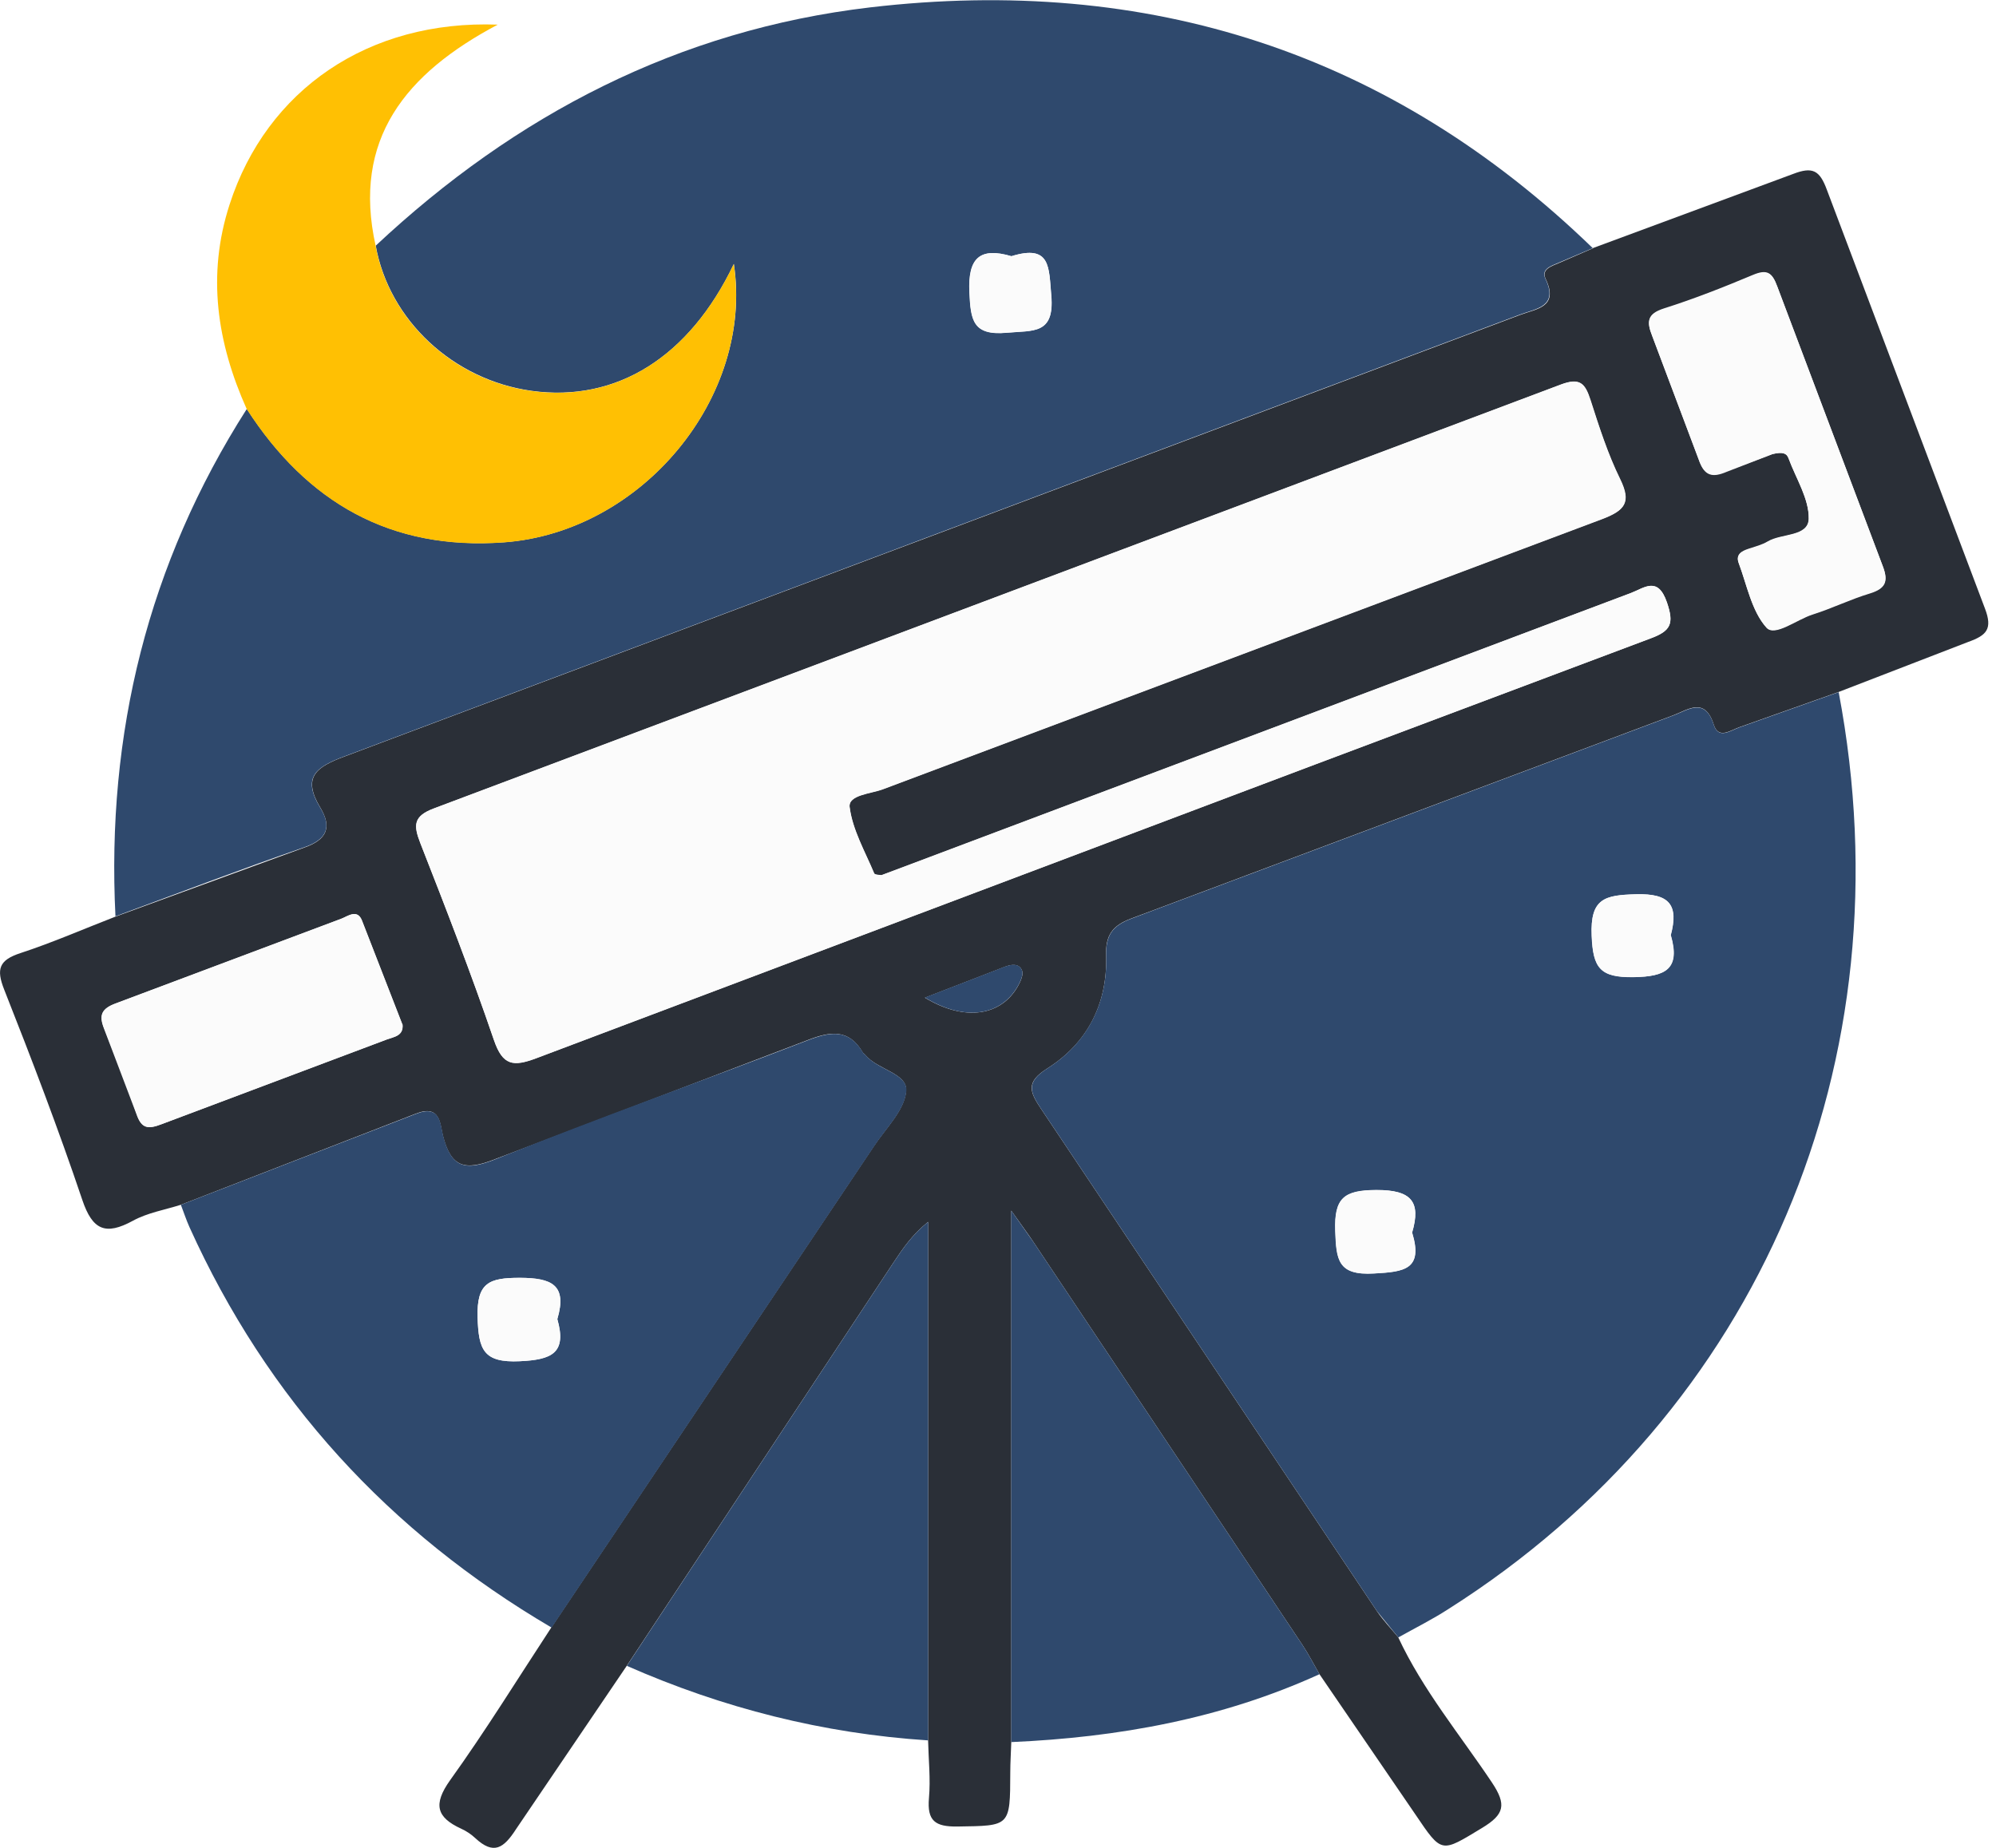
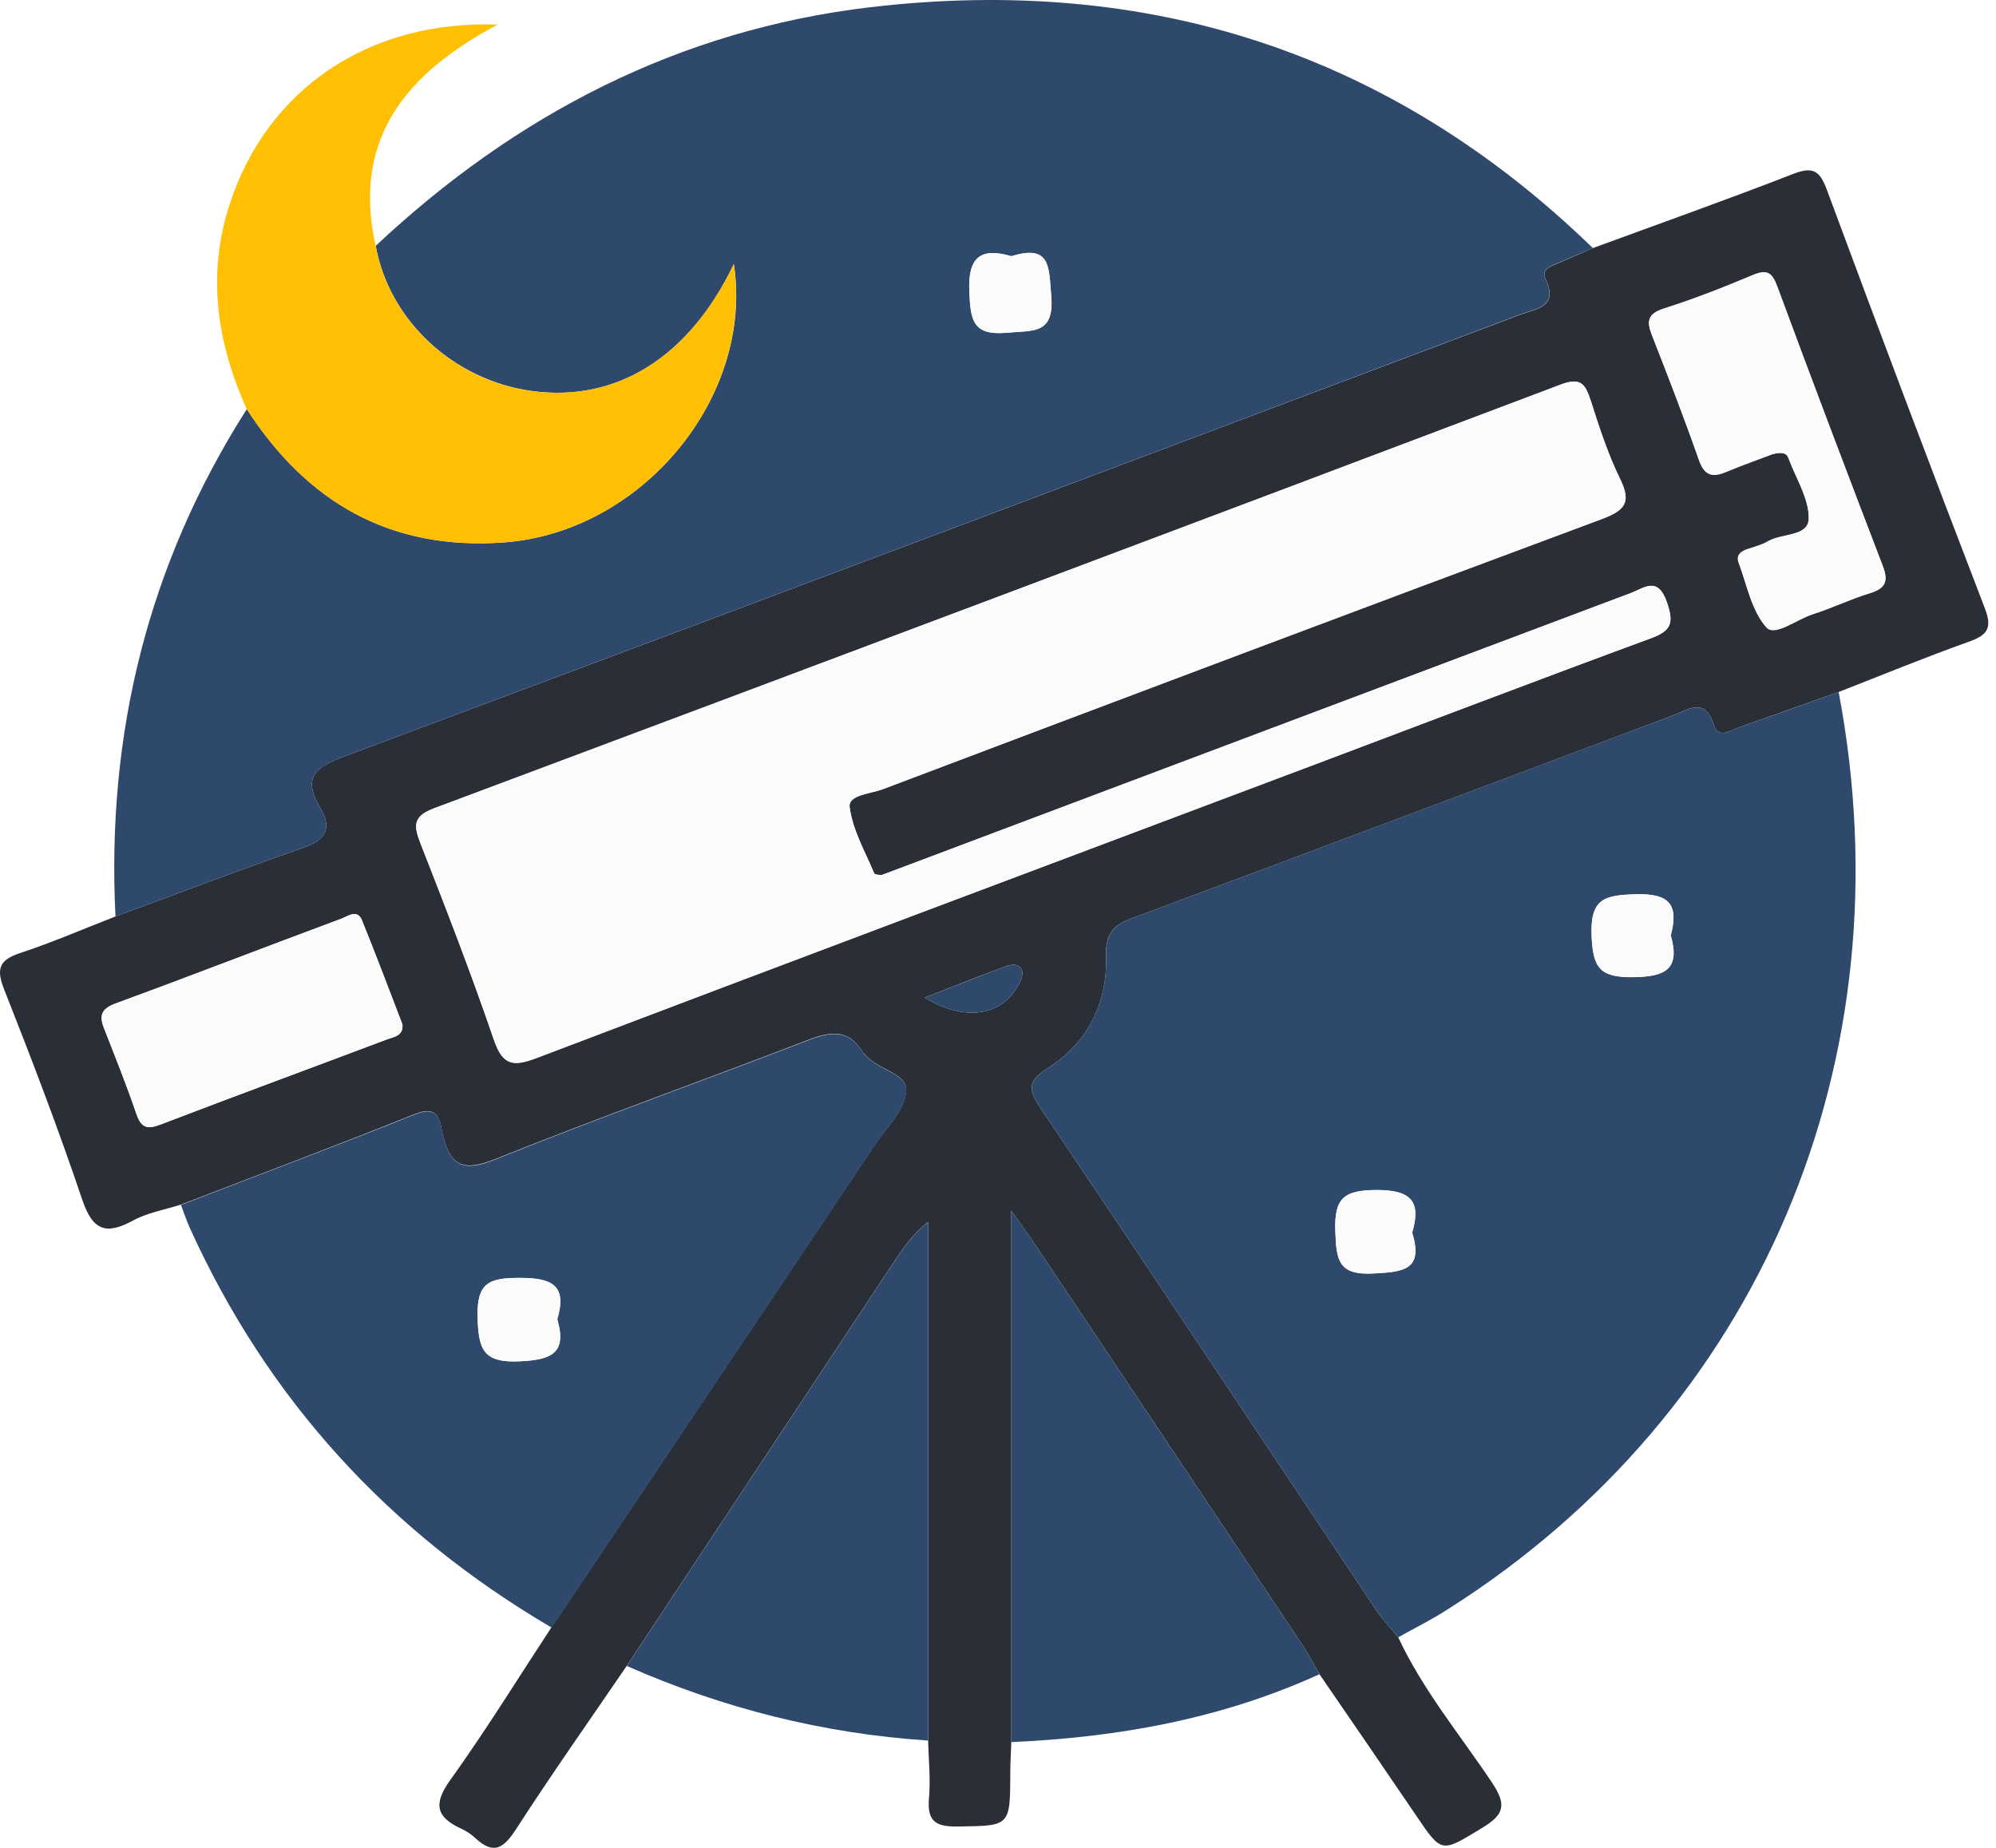
- <svg xmlns="http://www.w3.org/2000/svg" width="135" height="125" fill="none">
-   <path d="M107.736 16.782l13.543-5.016c1.322-.51 1.795-.24 2.277 1.06l10.698 28.34c.53 1.39.106 1.813-1.13 2.257l-8.768 3.386-6.714 2.383c-.608.212-1.418.84-1.737-.183-.598-1.88-1.736-1.003-2.72-.627L76.52 62.13c-1.293.482-1.756 1.138-1.707 2.527.096 3.23-1.254 5.894-3.965 7.61-1.495.945-1.215 1.582-.405 2.788l22.688 33.936c.424.627.955 1.176 1.437 1.765 1.66 3.56 4.177 6.588 6.337 9.82 1.004 1.505.85 2.16-.665 3.077-2.778 1.678-2.7 1.765-4.505-.907l-6.492-9.492c-.386-.665-.733-1.35-1.157-1.987l-18.183-27.24c-.405-.608-.84-1.186-1.505-2.132v35.952c-.02.685-.068 1.38-.068 2.064-.01 3.675-.01 3.59-3.57 3.646-1.505.02-2.064-.376-1.93-1.92.116-1.293-.03-2.605-.058-3.907V82.657c-1.07.86-1.707 1.794-2.334 2.74l-18.048 27.29-7.486 11.045c-.84 1.302-1.514 1.765-2.76.608a3.52 3.52 0 0 0-.955-.637c-1.678-.772-1.9-1.65-.752-3.27 2.412-3.357 4.592-6.897 6.858-10.35l21.82-32.566c.8-1.206 2.064-2.42 2.17-3.714.106-1.206-1.95-1.437-2.76-2.44-.048-.058-.125-.096-.164-.154-.945-1.63-2.2-1.447-3.733-.85l-21.096 8.035c-2.093.84-3.03.588-3.58-1.582-.193-.772-.164-2.142-1.852-1.466L12.228 81.5c-1.1.347-2.257.54-3.24 1.08-1.842 1.003-2.73.646-3.424-1.418-1.61-4.775-3.415-9.502-5.277-14.21-.56-1.408-.347-2.007 1.1-2.48 2.18-.714 4.293-1.64 6.434-2.47l12.743-4.66c1.592-.55 1.88-1.408 1.1-2.71-1.244-2.064-.28-2.75 1.65-3.463l79.524-29.875c1.07-.405 2.614-.51 1.707-2.42-.318-.666.396-.868.888-1.08l2.315-1.003zM59.62 59.197c-.096-.02-.453-.01-.492-.125-.617-1.476-1.466-2.942-1.66-4.486-.106-.83 1.437-.897 2.248-1.206l48.646-18.28c1.543-.58 1.997-1.11 1.225-2.69-.84-1.707-1.428-3.54-2.006-5.354-.367-1.12-.705-1.543-2.026-1.042L29.35 54.683c-1.418.53-1.38 1.158-.916 2.354 1.727 4.408 3.434 8.817 4.968 13.293.608 1.765 1.312 1.843 2.913 1.235l52.698-19.88 22.602-8.49c1.398-.51 1.62-.994 1.128-2.45-.617-1.794-1.533-.974-2.44-.627L61.24 58.6l-1.62.608zm60.26-28.476c.675-.164.955-.077 1.08.26.502 1.36 1.4 2.74 1.37 4.1-.02 1.235-1.833.984-2.77 1.543-.386.232-.85.347-1.283.492-.472.154-.897.376-.685.955.56 1.495.878 3.24 1.872 4.36.57.646 2.045-.54 3.116-.887 1.312-.415 2.566-1.032 3.877-1.428 1.062-.318 1.274-.8.878-1.833L120.2 19.358c-.347-.945-.695-1.158-1.64-.762-1.977.83-3.974 1.62-6.02 2.267-1.138.366-1.177.887-.8 1.833l3.155 8.383c.385 1.1.926 1.215 1.88.8l3.106-1.167zM27.218 69.297l-2.74-7.05c-.318-.78-.965-.26-1.38-.106L7.84 67.87c-.974.357-1.148.8-.8 1.688.752 1.92 1.524 3.84 2.2 5.797.347 1.003.79 1.032 1.698.685l15.26-5.74c.463-.164 1.11-.23 1.032-1.003zm35.325-1.813c2.74 1.66 5.2 1.225 6.318-.8.174-.31.376-.772.26-1.042-.212-.51-.772-.395-1.187-.23l-5.392 2.084z" fill="#2a2f37" />
-   <path d="M107.736 16.782l-2.325.994c-.492.212-1.196.415-.887 1.08.906 1.9-.637 2.016-1.708 2.42L23.302 51.162c-1.93.723-2.894 1.4-1.65 3.463.8 1.302.492 2.16-1.1 2.7-4.273 1.476-8.498 3.096-12.743 4.66-.617-12.367 2.2-23.846 8.884-34.322 4.08 6.318 9.724 9.58 17.392 9.02 9.328-.685 16.9-9.82 15.55-18.83-3 6.3-7.93 9.376-13.678 8.585-5.296-.733-9.637-4.775-10.543-9.82C34.877 7.753 45.913 2.023 58.848.5c18.78-2.2 35.2 3.03 48.888 16.293zm-39.328.55c-2.132-.627-2.952.106-2.846 2.44.087 1.87.212 2.952 2.537 2.74 1.756-.164 3.23.145 3-2.508-.164-1.9-.01-3.5-2.7-2.672zm26.162 93.425l-1.437-1.766-22.688-33.936c-.8-1.196-1.08-1.843.405-2.788 2.7-1.717 4.06-4.4 3.965-7.6-.04-1.4.424-2.045 1.707-2.527l36.666-13.746c.984-.367 2.122-1.254 2.72.627.32 1.023 1.13.396 1.737.183l6.714-2.383c4.726 24.936-5.364 48.685-26.383 62.016-1.1.714-2.267 1.293-3.405 1.93zm18.434-47.48c.55-2.064-.077-2.846-2.344-2.788-2.113.058-3.116.27-3 2.807.087 2.2.58 2.836 2.817 2.797 2.22-.02 3.183-.56 2.537-2.817zm-17.5 20.103c.617-2.103-.058-2.894-2.42-2.884-2.2.01-2.855.54-2.778 2.77.068 1.958.164 3.02 2.624 2.875 2.035-.106 3.338-.25 2.576-2.76zM12.238 81.5l15.878-6.145c1.698-.675 1.66.694 1.852 1.466.55 2.17 1.485 2.43 3.58 1.582 6.974-2.807 14.074-5.325 21.097-8.035 1.543-.598 2.788-.78 3.733.85.04.067.116.096.164.154.8 1.003 2.865 1.235 2.76 2.44-.116 1.293-1.37 2.498-2.17 3.714L37.308 110.1c-11.006-6.463-19.225-15.434-24.492-27.087-.222-.492-.386-1.003-.58-1.505zm25.457 7.727c.685-2.315-.386-2.788-2.537-2.788-2.074 0-2.923.318-2.855 2.682.067 2.18.386 3.077 2.855 2.96 2.16-.106 3.193-.55 2.537-2.855z" fill="#2f496d" />
-   <path d="M25.405 16.628c.907 5.045 5.248 9.096 10.544 9.82 5.75.79 10.67-2.286 13.68-8.585 1.36 9-6.212 18.145-15.55 18.83-7.67.56-13.312-2.7-17.392-9.02-2.006-4.476-2.71-9.058-1.158-13.842 2.508-7.756 9.386-12.492 18.135-12.164-6.232 3.3-9.86 7.756-8.257 14.96z" fill="#ffc003" />
-   <path d="M68.398 117.847V81.895l1.505 2.132 18.183 27.24c.424.637.772 1.322 1.157 1.987-6.627 3.02-13.63 4.274-20.846 4.592zm-26.006-5.15l18.048-27.3c.627-.945 1.264-1.88 2.334-2.74v35.074c-7.1-.463-13.88-2.18-20.383-5.045z" fill="#2f496d" />
-   <path d="M59.62 59.198l1.62-.608 49.06-18.473c.907-.338 1.823-1.167 2.44.627.5 1.447.28 1.93-1.13 2.45l-22.6 8.5-52.698 19.88c-1.6.608-2.315.53-2.913-1.235-1.524-4.476-3.24-8.894-4.968-13.293-.463-1.196-.502-1.823.916-2.354l76.187-28.66c1.32-.502 1.67-.087 2.025 1.042.6 1.814 1.177 3.646 2.007 5.354.772 1.582.318 2.112-1.225 2.7L59.707 53.4c-.8.3-2.344.376-2.248 1.206.193 1.543 1.042 3 1.66 4.485.048.106.395.096.502.116zm60.26-28.476l-3.097 1.196c-.955.405-1.505.3-1.88-.8l-3.154-8.383c-.376-.955-.338-1.476.8-1.833 2.045-.646 4.04-1.437 6.02-2.267.945-.395 1.292-.183 1.64.762l7.138 18.917c.395 1.032.183 1.505-.878 1.833-1.312.395-2.566 1.013-3.878 1.428-1.07.338-2.546 1.524-3.115.888-1.004-1.12-1.312-2.865-1.872-4.36-.222-.58.212-.8.685-.955.434-.145.897-.26 1.283-.492.936-.57 2.75-.318 2.77-1.543.02-1.36-.87-2.73-1.37-4.1-.135-.366-.405-.453-1.1-.3zM27.218 69.297c.077.78-.57.84-1.032 1.013l-15.26 5.74c-.907.347-1.36.318-1.698-.685l-2.2-5.797c-.347-.888-.174-1.33.8-1.688l15.26-5.73c.405-.154 1.06-.675 1.38.106l2.74 7.042z" fill="#fbfbfb" />
-   <path d="M62.543 67.484l5.392-2.084c.424-.154.974-.28 1.186.232.116.27-.087.733-.26 1.042-1.13 2.035-3.58 2.47-6.318.8z" fill="#2f496d" />
-   <path d="M68.408 17.333c2.682-.84 2.527.772 2.7 2.662.23 2.653-1.254 2.344-3 2.508-2.325.212-2.45-.868-2.537-2.74-.116-2.325.714-3.058 2.846-2.43zm44.595 45.944c.637 2.257-.328 2.797-2.537 2.826-2.238.03-2.73-.608-2.817-2.797-.106-2.547.897-2.75 3-2.807 2.267-.067 2.894.714 2.344 2.778zM95.514 83.38c.762 2.508-.54 2.653-2.576 2.77-2.45.145-2.547-.916-2.624-2.875-.077-2.228.58-2.76 2.778-2.77 2.363-.01 3.04.78 2.42 2.875zm-57.82 5.856c.656 2.305-.376 2.75-2.537 2.846-2.46.116-2.788-.78-2.855-2.96-.068-2.363.78-2.682 2.855-2.682 2.15.01 3.222.482 2.537 2.797z" fill="#fbfbfb" />
+ <svg xmlns="http://www.w3.org/2000/svg" width="135" height="125" viewBox="0 0 135 125" fill="none">
+   <path d="M107.736 16.782C112.25 15.123 116.794 13.512 121.279 11.766C122.601 11.255 123.074 11.525 123.556 12.827C127.067 22.3 130.627 31.744 134.254 41.168C134.784 42.557 134.36 42.982 133.125 43.425C130.173 44.477 127.279 45.673 124.357 46.811C122.119 47.602 119.89 48.403 117.643 49.194C117.035 49.406 116.225 50.033 115.906 49.011C115.308 47.13 114.17 48.007 113.186 48.384C100.964 52.966 88.752 57.577 76.52 62.13C75.228 62.612 74.765 63.268 74.813 64.657C74.909 67.888 73.559 70.551 70.848 72.268C69.353 73.213 69.633 73.85 70.443 75.056C78.035 86.342 85.569 97.676 93.131 108.992C93.556 109.619 94.086 110.168 94.569 110.757C96.228 114.316 98.746 117.345 100.906 120.577C101.91 122.082 101.755 122.738 100.241 123.654C97.463 125.332 97.54 125.419 95.736 122.747C93.585 119.574 91.414 116.419 89.244 113.255C88.858 112.59 88.511 111.905 88.086 111.268C82.028 102.181 75.971 93.104 69.903 84.027C69.498 83.419 69.064 82.84 68.398 81.895C68.398 94.204 68.398 106.03 68.398 117.847C68.379 118.532 68.331 119.226 68.331 119.911C68.321 123.586 68.321 123.5 64.761 123.557C63.257 123.577 62.697 123.181 62.832 121.638C62.948 120.345 62.803 119.033 62.774 117.731C62.774 106.04 62.774 94.348 62.774 82.657C61.704 83.516 61.067 84.451 60.44 85.397C54.421 94.493 48.411 103.59 42.392 112.686C39.884 116.361 37.318 119.998 34.906 123.731C34.067 125.033 33.392 125.496 32.147 124.339C31.868 124.078 31.54 123.857 31.192 123.702C29.514 122.93 29.282 122.053 30.44 120.432C32.852 117.075 35.032 113.535 37.298 110.082C44.572 99.229 51.855 88.377 59.118 77.516C59.929 76.31 61.183 75.094 61.289 73.802C61.395 72.596 59.34 72.364 58.53 71.361C58.482 71.303 58.405 71.265 58.366 71.207C57.421 69.577 56.176 69.76 54.633 70.358C47.61 73.069 40.52 75.586 33.536 78.393C31.443 79.233 30.507 78.982 29.958 76.811C29.765 76.04 29.794 74.67 28.105 75.345C22.839 77.458 17.523 79.454 12.228 81.49C11.138 81.837 9.97 82.03 8.986 82.57C7.144 83.573 6.257 83.216 5.562 81.152C3.951 76.377 2.147 71.651 0.285 66.943C-0.274 65.535 -0.062 64.937 1.376 64.464C3.556 63.75 5.668 62.824 7.81 61.995C12.054 60.432 16.279 58.811 20.552 57.335C22.144 56.786 22.433 55.927 21.652 54.625C20.408 52.56 21.372 51.876 23.302 51.162C49.829 41.255 76.328 31.261 102.826 21.287C103.897 20.882 105.44 20.776 104.533 18.866C104.215 18.2 104.929 17.998 105.421 17.785C106.193 17.457 106.964 17.12 107.736 16.782ZM59.62 59.197C59.524 59.178 59.167 59.188 59.128 59.072C58.511 57.596 57.662 56.13 57.469 54.586C57.363 53.757 58.906 53.689 59.717 53.38C75.922 47.255 92.128 41.139 108.363 35.101C109.906 34.522 110.36 33.991 109.588 32.409C108.749 30.702 108.16 28.869 107.582 27.056C107.215 25.937 106.877 25.512 105.556 26.014C80.157 35.621 54.758 45.171 29.35 54.683C27.932 55.213 27.97 55.84 28.433 57.036C30.16 61.445 31.868 65.853 33.401 70.329C34.009 72.094 34.713 72.171 36.315 71.564C53.861 64.888 71.446 58.3 89.012 51.683C96.546 48.847 104.061 45.972 111.614 43.194C113.012 42.683 113.234 42.2 112.742 40.744C112.125 38.95 111.209 39.77 110.302 40.117C93.951 46.271 77.591 52.425 61.241 58.59C60.739 58.782 60.237 58.966 59.62 59.197ZM119.881 30.721C120.556 30.557 120.836 30.644 120.961 30.982C121.463 32.342 122.36 33.721 122.331 35.072C122.312 36.306 120.498 36.056 119.562 36.615C119.176 36.847 118.713 36.962 118.279 37.107C117.807 37.261 117.382 37.483 117.594 38.062C118.154 39.557 118.472 41.303 119.466 42.422C120.035 43.069 121.511 41.882 122.582 41.535C123.894 41.12 125.148 40.503 126.459 40.107C127.521 39.789 127.733 39.306 127.337 38.274C124.926 31.985 122.533 25.676 120.199 19.358C119.852 18.413 119.504 18.2 118.559 18.596C116.582 19.425 114.585 20.216 112.54 20.863C111.402 21.229 111.363 21.75 111.739 22.695C112.829 25.474 113.91 28.261 114.894 31.078C115.279 32.178 115.82 32.294 116.775 31.888C117.913 31.445 119.07 31.04 119.881 30.721ZM27.218 69.297C26.311 66.953 25.424 64.59 24.479 62.245C24.16 61.464 23.514 61.985 23.099 62.139C18.006 64.03 12.941 65.998 7.839 67.869C6.864 68.226 6.691 68.68 7.038 69.557C7.79 71.477 8.562 73.397 9.228 75.355C9.575 76.358 10.019 76.387 10.925 76.04C15.999 74.091 21.102 72.22 26.186 70.3C26.649 70.136 27.295 70.069 27.218 69.297ZM62.543 67.483C65.282 69.142 67.733 68.709 68.861 66.673C69.035 66.364 69.237 65.901 69.122 65.631C68.909 65.12 68.35 65.236 67.935 65.4C66.247 66.027 64.569 66.692 62.543 67.483Z" fill="#2A2F37" />
+   <path d="M107.736 16.782C106.964 17.11 106.192 17.448 105.411 17.776C104.919 17.988 104.215 18.191 104.524 18.856C105.43 20.766 103.887 20.872 102.816 21.277C76.327 31.261 49.829 41.245 23.302 51.162C21.372 51.885 20.408 52.56 21.652 54.625C22.443 55.927 22.144 56.786 20.552 57.335C16.279 58.811 12.054 60.432 7.81 61.995C7.192 49.628 10.018 38.149 16.694 27.673C20.774 33.991 26.417 37.252 34.086 36.692C43.414 36.007 50.996 26.872 49.636 17.863C46.626 24.152 41.707 27.239 35.958 26.448C30.662 25.715 26.321 21.673 25.414 16.628C34.877 7.753 45.913 2.023 58.848 0.49C77.63 -1.719 94.057 3.519 107.736 16.782ZM68.408 17.332C66.276 16.705 65.456 17.438 65.562 19.773C65.649 21.644 65.774 22.724 68.099 22.512C69.855 22.348 71.331 22.657 71.099 20.004C70.935 18.113 71.089 16.493 68.408 17.332Z" fill="#2F496D" />
+   <path d="M94.569 110.757C94.086 110.168 93.546 109.618 93.132 108.991C85.569 97.676 78.035 86.351 70.443 75.055C69.633 73.859 69.363 73.213 70.848 72.268C73.559 70.551 74.909 67.879 74.813 64.657C74.775 63.268 75.237 62.612 76.52 62.129C88.752 57.576 100.964 52.956 113.186 48.383C114.17 48.017 115.308 47.129 115.906 49.01C116.225 50.033 117.035 49.406 117.643 49.194C119.881 48.412 122.119 47.612 124.357 46.811C129.083 71.747 118.993 95.496 97.974 108.827C96.884 109.541 95.707 110.12 94.569 110.757ZM113.003 63.277C113.553 61.213 112.926 60.432 110.659 60.489C108.546 60.547 107.543 60.76 107.649 63.297C107.736 65.496 108.228 66.133 110.466 66.094C112.685 66.075 113.649 65.535 113.003 63.277ZM95.514 83.38C96.132 81.277 95.456 80.486 93.093 80.496C90.903 80.506 90.238 81.036 90.315 83.264C90.382 85.223 90.479 86.284 92.939 86.139C94.974 86.033 96.276 85.888 95.514 83.38Z" fill="#2F496D" />
+   <path d="M12.238 81.509C17.533 79.464 22.849 77.477 28.115 75.364C29.813 74.689 29.775 76.059 29.968 76.831C30.517 79.001 31.453 79.261 33.546 78.413C40.521 75.606 47.62 73.088 54.643 70.377C56.186 69.779 57.431 69.596 58.376 71.226C58.414 71.294 58.492 71.323 58.54 71.38C59.35 72.384 61.405 72.615 61.299 73.821C61.183 75.114 59.929 76.319 59.128 77.535C51.865 88.397 44.582 99.249 37.308 110.101C26.302 103.638 18.083 94.667 12.816 83.014C12.595 82.522 12.431 82.011 12.238 81.509ZM37.694 89.236C38.379 86.921 37.308 86.448 35.157 86.448C33.083 86.448 32.234 86.766 32.302 89.13C32.369 91.31 32.688 92.207 35.157 92.091C37.318 91.985 38.35 91.541 37.694 89.236Z" fill="#2F496D" />
+   <path d="M25.404 16.628C26.311 21.673 30.652 25.724 35.948 26.448C41.697 27.239 46.617 24.162 49.627 17.863C50.987 26.872 43.414 36.007 34.077 36.692C26.408 37.252 20.765 33.991 16.684 27.673C14.678 23.197 13.974 18.615 15.527 13.83C18.035 6.075 24.913 1.338 33.662 1.666C27.43 4.965 23.803 9.422 25.404 16.628Z" fill="#FFC003" />
+   <path d="M68.398 117.847C68.398 106.03 68.398 94.204 68.398 81.895C69.074 82.84 69.508 83.429 69.903 84.027C75.971 93.104 82.029 102.181 88.087 111.268C88.511 111.905 88.858 112.59 89.244 113.255C82.617 116.275 75.614 117.529 68.398 117.847Z" fill="#2F496D" />
+   <path d="M42.392 112.696C48.411 103.6 54.421 94.503 60.44 85.406C61.067 84.461 61.704 83.525 62.775 82.667C62.775 94.358 62.775 106.05 62.775 117.741C55.684 117.278 48.894 115.561 42.392 112.696Z" fill="#2F496D" />
+   <path d="M59.62 59.197C60.238 58.966 60.739 58.783 61.241 58.59C77.591 52.435 93.942 46.271 110.302 40.117C111.209 39.779 112.125 38.95 112.743 40.744C113.244 42.191 113.022 42.673 111.614 43.194C104.061 45.972 96.546 48.847 89.013 51.683C71.437 58.3 53.861 64.889 36.315 71.564C34.713 72.172 34 72.095 33.401 70.329C31.877 65.853 30.16 61.435 28.434 57.037C27.971 55.841 27.932 55.214 29.35 54.683C54.758 45.172 80.157 35.622 105.537 26.024C106.858 25.522 107.206 25.937 107.562 27.066C108.151 28.879 108.739 30.712 109.569 32.419C110.341 34.001 109.887 34.532 108.344 35.111C92.119 41.149 75.903 47.255 59.707 53.39C58.897 53.699 57.363 53.767 57.459 54.596C57.652 56.14 58.501 57.606 59.119 59.082C59.167 59.188 59.514 59.178 59.62 59.197Z" fill="#FBFBFB" />
+   <path d="M119.881 30.721C119.061 31.03 117.903 31.445 116.784 31.918C115.829 32.323 115.279 32.207 114.903 31.107C113.919 28.291 112.839 25.503 111.749 22.725C111.373 21.77 111.411 21.249 112.55 20.892C114.595 20.245 116.591 19.454 118.569 18.625C119.514 18.23 119.861 18.442 120.209 19.387C122.543 25.705 124.935 32.014 127.347 38.303C127.742 39.336 127.53 39.808 126.469 40.136C125.157 40.532 123.903 41.149 122.591 41.564C121.521 41.902 120.045 43.088 119.476 42.451C118.472 41.332 118.164 39.586 117.604 38.091C117.382 37.513 117.816 37.291 118.289 37.136C118.723 36.992 119.186 36.876 119.572 36.644C120.508 36.075 122.321 36.326 122.341 35.101C122.36 33.741 121.472 32.371 120.971 31.011C120.836 30.644 120.566 30.558 119.881 30.721Z" fill="#FBFBFB" />
+   <path d="M27.218 69.297C27.295 70.078 26.649 70.136 26.186 70.309C21.102 72.229 15.999 74.1 10.925 76.049C10.018 76.396 9.565 76.367 9.227 75.364C8.562 73.406 7.79 71.486 7.038 69.567C6.69 68.679 6.864 68.236 7.838 67.879C12.941 66.007 18.006 64.039 23.099 62.149C23.504 61.994 24.16 61.474 24.478 62.255C25.433 64.58 26.321 66.953 27.218 69.297Z" fill="#FBFBFB" />
+   <path d="M62.543 67.484C64.569 66.702 66.247 66.037 67.935 65.4C68.36 65.246 68.91 65.12 69.122 65.632C69.237 65.902 69.035 66.365 68.861 66.673C67.733 68.709 65.282 69.143 62.543 67.484Z" fill="#2F496D" />
+   <path d="M68.408 17.332C71.089 16.493 70.935 18.104 71.099 19.995C71.331 22.648 69.845 22.339 68.099 22.503C65.774 22.715 65.649 21.635 65.562 19.763C65.446 17.439 66.276 16.705 68.408 17.332Z" fill="#FBFBFB" />
+   <path d="M113.003 63.277C113.64 65.534 112.675 66.075 110.466 66.104C108.228 66.133 107.736 65.496 107.649 63.306C107.543 60.76 108.546 60.557 110.659 60.499C112.926 60.432 113.553 61.213 113.003 63.277Z" fill="#FBFBFB" />
+   <path d="M95.514 83.381C96.276 85.889 94.974 86.033 92.938 86.149C90.488 86.294 90.392 85.233 90.315 83.274C90.237 81.046 90.893 80.516 93.093 80.506C95.456 80.496 96.131 81.287 95.514 83.381Z" fill="#FBFBFB" />
+   <path d="M37.694 89.236C38.35 91.541 37.318 91.985 35.157 92.082C32.697 92.197 32.369 91.3 32.302 89.12C32.234 86.757 33.083 86.439 35.157 86.439C37.308 86.448 38.379 86.921 37.694 89.236Z" fill="#FBFBFB" />
</svg>
